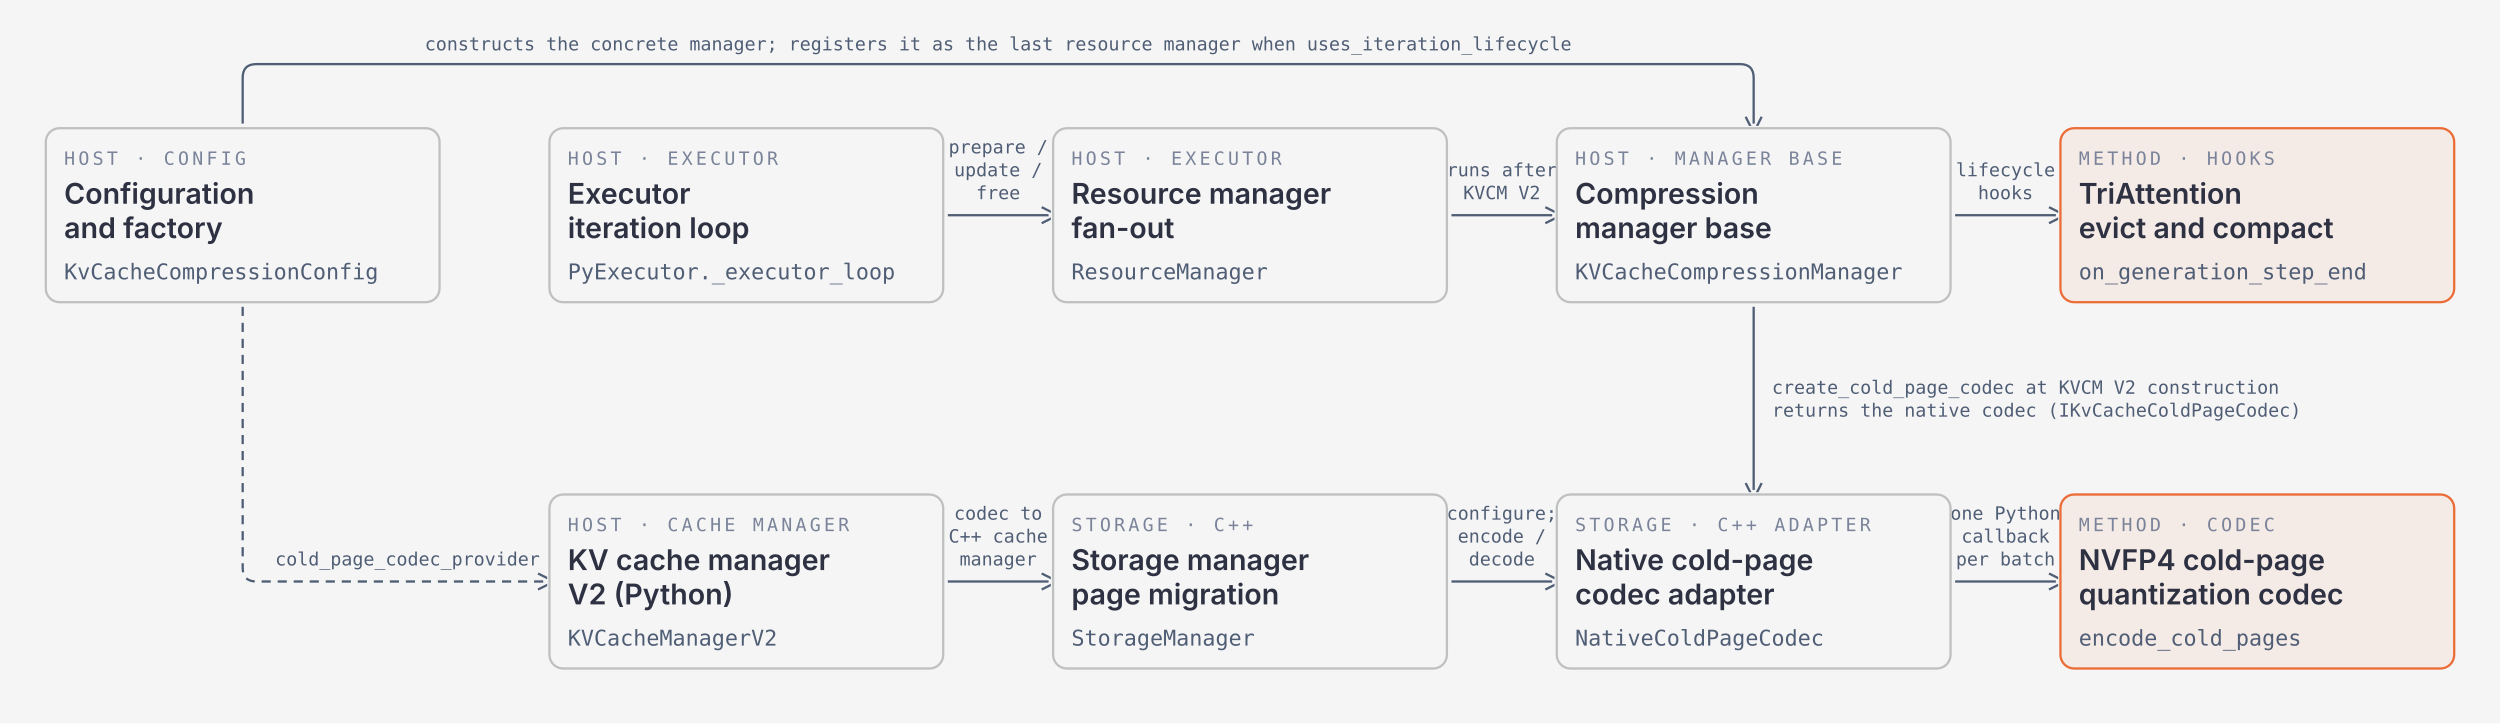
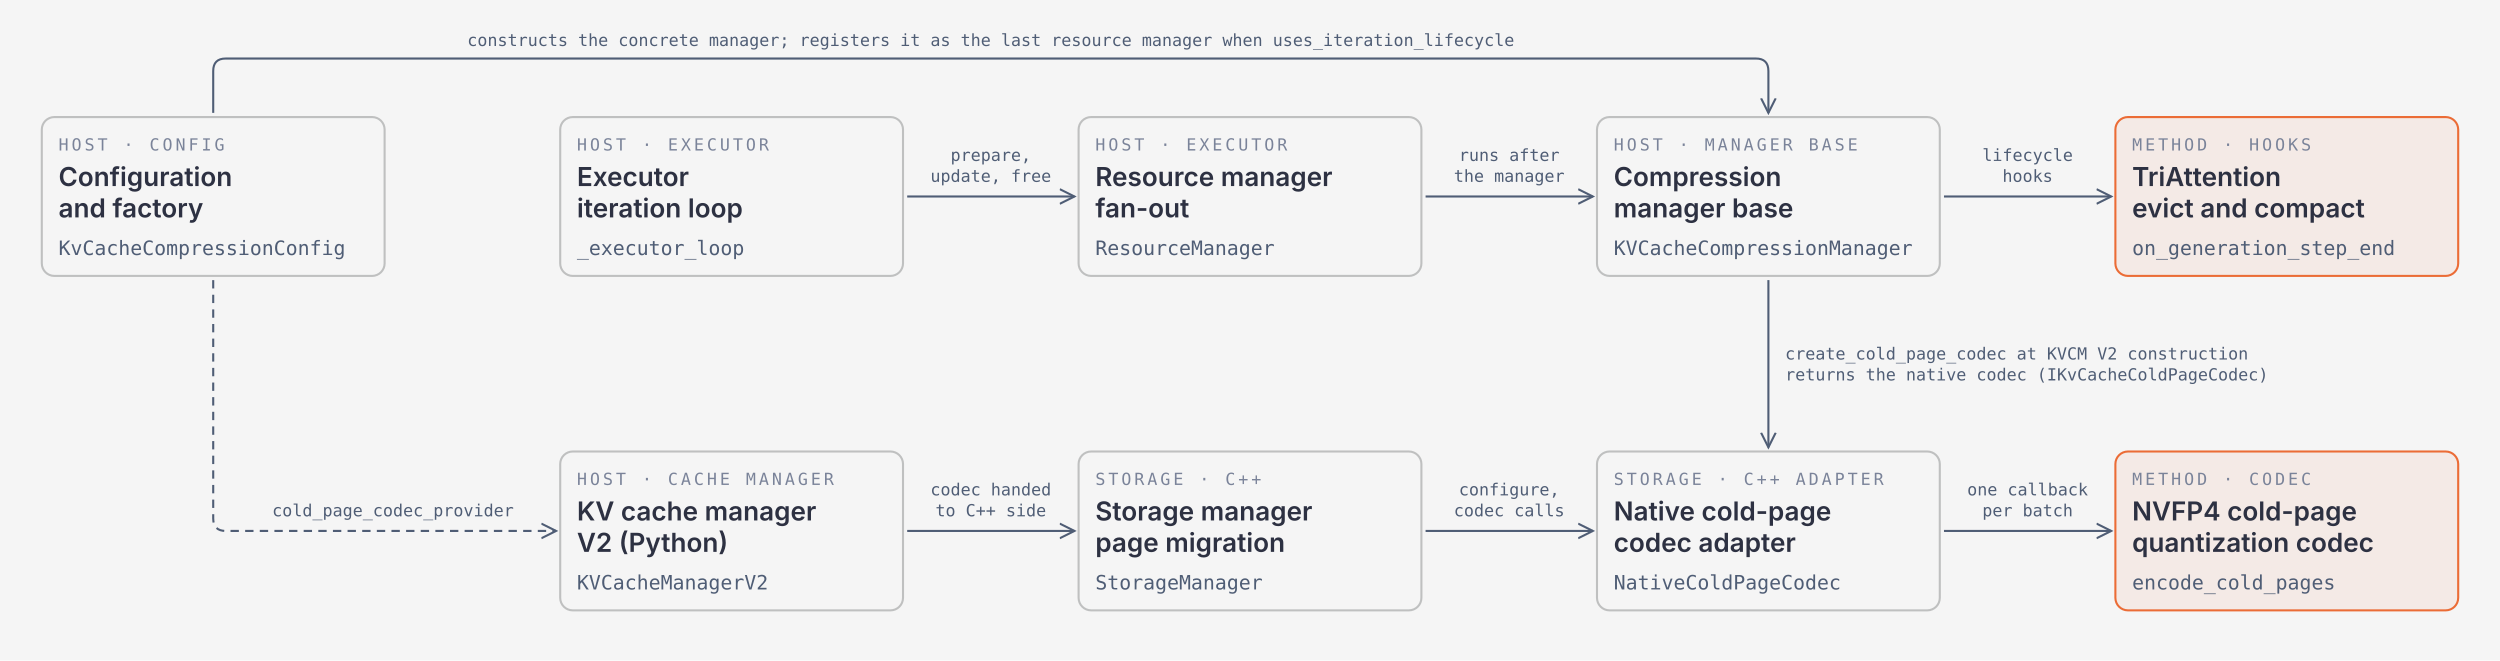
- <svg xmlns="http://www.w3.org/2000/svg" viewBox="0 0 1092 316" width="1092" height="316">
+ <svg xmlns="http://www.w3.org/2000/svg" viewBox="0 0 1196 316" width="1196" height="316">
  <defs>
    <marker id="ah" markerWidth="8" markerHeight="8" refX="7" refY="4" orient="auto" markerUnits="userSpaceOnUse">
-       <path d="M4,0.5 L11,4 L4,7.5" fill="none" stroke="#4f5d75" stroke-width="1" />
+       <path d="M0,0.5 L7,4 L0,7.5" fill="none" stroke="#4f5d75" stroke-width="1" />
    </marker>
  </defs>
-   <rect x="0" y="0" width="1092" height="316" fill="#f5f5f5" />
-   <path d="M106,54 L106,34 Q106,28 112,28 L760,28 Q766,28 766,34 L766,54" fill="none" stroke="#4f5d75" stroke-width="1" marker-end="url(#ah)" />
-   <text x="436" y="22" font-family="'Geist Mono','SFMono-Regular',Menlo,Consolas,monospace" font-size="8" font-weight="400" fill="#4f5d75" text-anchor="middle">constructs the concrete manager; registers it as the last resource manager when uses_iteration_lifecycle</text>
-   <path d="M106,134 L106,248 Q106,254 112,254 L238,254" fill="none" stroke="#4f5d75" stroke-width="1" stroke-dasharray="4,3" marker-end="url(#ah)" />
-   <text x="178" y="247" font-family="'Geist Mono','SFMono-Regular',Menlo,Consolas,monospace" font-size="8" font-weight="400" fill="#4f5d75" text-anchor="middle">cold_page_codec_provider</text>
-   <path d="M414,94 L458,94" fill="none" stroke="#4f5d75" stroke-width="1" marker-end="url(#ah)" />
-   <text x="436" y="67" font-family="'Geist Mono','SFMono-Regular',Menlo,Consolas,monospace" font-size="8" font-weight="400" fill="#4f5d75" text-anchor="middle">prepare /</text>
-   <text x="436" y="77" font-family="'Geist Mono','SFMono-Regular',Menlo,Consolas,monospace" font-size="8" font-weight="400" fill="#4f5d75" text-anchor="middle">update /</text>
-   <text x="436" y="87" font-family="'Geist Mono','SFMono-Regular',Menlo,Consolas,monospace" font-size="8" font-weight="400" fill="#4f5d75" text-anchor="middle">free</text>
-   <path d="M634,94 L678,94" fill="none" stroke="#4f5d75" stroke-width="1" marker-end="url(#ah)" />
-   <text x="656" y="77" font-family="'Geist Mono','SFMono-Regular',Menlo,Consolas,monospace" font-size="8" font-weight="400" fill="#4f5d75" text-anchor="middle">runs after</text>
-   <text x="656" y="87" font-family="'Geist Mono','SFMono-Regular',Menlo,Consolas,monospace" font-size="8" font-weight="400" fill="#4f5d75" text-anchor="middle">KVCM V2</text>
-   <path d="M854,94 L898,94" fill="none" stroke="#4f5d75" stroke-width="1" marker-end="url(#ah)" />
-   <text x="876" y="77" font-family="'Geist Mono','SFMono-Regular',Menlo,Consolas,monospace" font-size="8" font-weight="400" fill="#4f5d75" text-anchor="middle">lifecycle</text>
-   <text x="876" y="87" font-family="'Geist Mono','SFMono-Regular',Menlo,Consolas,monospace" font-size="8" font-weight="400" fill="#4f5d75" text-anchor="middle">hooks</text>
-   <path d="M766,134 L766,214" fill="none" stroke="#4f5d75" stroke-width="1" marker-end="url(#ah)" />
-   <text x="774" y="172" font-family="'Geist Mono','SFMono-Regular',Menlo,Consolas,monospace" font-size="8" font-weight="400" fill="#4f5d75" text-anchor="start">create_cold_page_codec at KVCM V2 construction</text>
-   <text x="774" y="182" font-family="'Geist Mono','SFMono-Regular',Menlo,Consolas,monospace" font-size="8" font-weight="400" fill="#4f5d75" text-anchor="start">returns the native codec (IKvCacheColdPageCodec)</text>
-   <path d="M414,254 L458,254" fill="none" stroke="#4f5d75" stroke-width="1" marker-end="url(#ah)" />
-   <text x="436" y="227" font-family="'Geist Mono','SFMono-Regular',Menlo,Consolas,monospace" font-size="8" font-weight="400" fill="#4f5d75" text-anchor="middle">codec to</text>
-   <text x="436" y="237" font-family="'Geist Mono','SFMono-Regular',Menlo,Consolas,monospace" font-size="8" font-weight="400" fill="#4f5d75" text-anchor="middle">C++ cache</text>
-   <text x="436" y="247" font-family="'Geist Mono','SFMono-Regular',Menlo,Consolas,monospace" font-size="8" font-weight="400" fill="#4f5d75" text-anchor="middle">manager</text>
-   <path d="M634,254 L678,254" fill="none" stroke="#4f5d75" stroke-width="1" marker-end="url(#ah)" />
-   <text x="656" y="227" font-family="'Geist Mono','SFMono-Regular',Menlo,Consolas,monospace" font-size="8" font-weight="400" fill="#4f5d75" text-anchor="middle">configure;</text>
-   <text x="656" y="237" font-family="'Geist Mono','SFMono-Regular',Menlo,Consolas,monospace" font-size="8" font-weight="400" fill="#4f5d75" text-anchor="middle">encode /</text>
-   <text x="656" y="247" font-family="'Geist Mono','SFMono-Regular',Menlo,Consolas,monospace" font-size="8" font-weight="400" fill="#4f5d75" text-anchor="middle">decode</text>
-   <path d="M854,254 L898,254" fill="none" stroke="#4f5d75" stroke-width="1" marker-end="url(#ah)" />
-   <text x="876" y="227" font-family="'Geist Mono','SFMono-Regular',Menlo,Consolas,monospace" font-size="8" font-weight="400" fill="#4f5d75" text-anchor="middle">one Python</text>
-   <text x="876" y="237" font-family="'Geist Mono','SFMono-Regular',Menlo,Consolas,monospace" font-size="8" font-weight="400" fill="#4f5d75" text-anchor="middle">callback</text>
-   <text x="876" y="247" font-family="'Geist Mono','SFMono-Regular',Menlo,Consolas,monospace" font-size="8" font-weight="400" fill="#4f5d75" text-anchor="middle">per batch</text>
-   <rect x="20" y="56" width="172" height="76" rx="6" fill="#f5f5f5" stroke="#bfc0c0" stroke-width="1" />
+   <rect x="0" y="0" width="1196" height="316" fill="#f5f5f5" />
+   <path d="M102,54 L102,34 Q102,28 108,28 L840,28 Q846,28 846,34 L846,54" fill="none" stroke="#4f5d75" stroke-width="1" marker-end="url(#ah)" />
+   <text x="474" y="22" font-family="'Geist Mono','SFMono-Regular',Menlo,Consolas,monospace" font-size="8" font-weight="400" fill="#4f5d75" text-anchor="middle">constructs the concrete manager; registers it as the last resource manager when uses_iteration_lifecycle</text>
+   <path d="M102,134 L102,248 Q102,254 108,254 L266,254" fill="none" stroke="#4f5d75" stroke-width="1" stroke-dasharray="4,3" marker-end="url(#ah)" />
+   <text x="188" y="247" font-family="'Geist Mono','SFMono-Regular',Menlo,Consolas,monospace" font-size="8" font-weight="400" fill="#4f5d75" text-anchor="middle">cold_page_codec_provider</text>
+   <path d="M434,94 L514,94" fill="none" stroke="#4f5d75" stroke-width="1" marker-end="url(#ah)" />
+   <text x="474" y="77" font-family="'Geist Mono','SFMono-Regular',Menlo,Consolas,monospace" font-size="8" font-weight="400" fill="#4f5d75" text-anchor="middle">prepare,</text>
+   <text x="474" y="87" font-family="'Geist Mono','SFMono-Regular',Menlo,Consolas,monospace" font-size="8" font-weight="400" fill="#4f5d75" text-anchor="middle">update, free</text>
+   <path d="M682,94 L762,94" fill="none" stroke="#4f5d75" stroke-width="1" marker-end="url(#ah)" />
+   <text x="722" y="77" font-family="'Geist Mono','SFMono-Regular',Menlo,Consolas,monospace" font-size="8" font-weight="400" fill="#4f5d75" text-anchor="middle">runs after</text>
+   <text x="722" y="87" font-family="'Geist Mono','SFMono-Regular',Menlo,Consolas,monospace" font-size="8" font-weight="400" fill="#4f5d75" text-anchor="middle">the manager</text>
+   <path d="M930,94 L1010,94" fill="none" stroke="#4f5d75" stroke-width="1" marker-end="url(#ah)" />
+   <text x="970" y="77" font-family="'Geist Mono','SFMono-Regular',Menlo,Consolas,monospace" font-size="8" font-weight="400" fill="#4f5d75" text-anchor="middle">lifecycle</text>
+   <text x="970" y="87" font-family="'Geist Mono','SFMono-Regular',Menlo,Consolas,monospace" font-size="8" font-weight="400" fill="#4f5d75" text-anchor="middle">hooks</text>
+   <path d="M846,134 L846,214" fill="none" stroke="#4f5d75" stroke-width="1" marker-end="url(#ah)" />
+   <text x="854" y="172" font-family="'Geist Mono','SFMono-Regular',Menlo,Consolas,monospace" font-size="8" font-weight="400" fill="#4f5d75" text-anchor="start">create_cold_page_codec at KVCM V2 construction</text>
+   <text x="854" y="182" font-family="'Geist Mono','SFMono-Regular',Menlo,Consolas,monospace" font-size="8" font-weight="400" fill="#4f5d75" text-anchor="start">returns the native codec (IKvCacheColdPageCodec)</text>
+   <path d="M434,254 L514,254" fill="none" stroke="#4f5d75" stroke-width="1" marker-end="url(#ah)" />
+   <text x="474" y="237" font-family="'Geist Mono','SFMono-Regular',Menlo,Consolas,monospace" font-size="8" font-weight="400" fill="#4f5d75" text-anchor="middle">codec handed</text>
+   <text x="474" y="247" font-family="'Geist Mono','SFMono-Regular',Menlo,Consolas,monospace" font-size="8" font-weight="400" fill="#4f5d75" text-anchor="middle">to C++ side</text>
+   <path d="M682,254 L762,254" fill="none" stroke="#4f5d75" stroke-width="1" marker-end="url(#ah)" />
+   <text x="722" y="237" font-family="'Geist Mono','SFMono-Regular',Menlo,Consolas,monospace" font-size="8" font-weight="400" fill="#4f5d75" text-anchor="middle">configure,</text>
+   <text x="722" y="247" font-family="'Geist Mono','SFMono-Regular',Menlo,Consolas,monospace" font-size="8" font-weight="400" fill="#4f5d75" text-anchor="middle">codec calls</text>
+   <path d="M930,254 L1010,254" fill="none" stroke="#4f5d75" stroke-width="1" marker-end="url(#ah)" />
+   <text x="970" y="237" font-family="'Geist Mono','SFMono-Regular',Menlo,Consolas,monospace" font-size="8" font-weight="400" fill="#4f5d75" text-anchor="middle">one callback</text>
+   <text x="970" y="247" font-family="'Geist Mono','SFMono-Regular',Menlo,Consolas,monospace" font-size="8" font-weight="400" fill="#4f5d75" text-anchor="middle">per batch</text>
+   <rect x="20" y="56" width="164" height="76" rx="6" fill="#f5f5f5" stroke="#bfc0c0" stroke-width="1" />
  <text x="28" y="72" font-family="'Geist Mono','SFMono-Regular',Menlo,Consolas,monospace" font-size="8" font-weight="500" fill="#7a8399" text-anchor="start" letter-spacing="1.4">HOST · CONFIG</text>
  <text x="28" y="89" font-family="'Geist','Inter',system-ui,-apple-system,'Segoe UI',sans-serif" font-size="12.5" font-weight="600" fill="#2d3142" text-anchor="start">Configuration</text>
  <text x="28" y="104" font-family="'Geist','Inter',system-ui,-apple-system,'Segoe UI',sans-serif" font-size="12.5" font-weight="600" fill="#2d3142" text-anchor="start">and factory</text>
  <text x="28" y="122" font-family="'Geist Mono','SFMono-Regular',Menlo,Consolas,monospace" font-size="9.5" font-weight="400" fill="#4f5d75" text-anchor="start">KvCacheCompressionConfig</text>
-   <rect x="240" y="56" width="172" height="76" rx="6" fill="#f5f5f5" stroke="#bfc0c0" stroke-width="1" />
-   <text x="248" y="72" font-family="'Geist Mono','SFMono-Regular',Menlo,Consolas,monospace" font-size="8" font-weight="500" fill="#7a8399" text-anchor="start" letter-spacing="1.4">HOST · EXECUTOR</text>
-   <text x="248" y="89" font-family="'Geist','Inter',system-ui,-apple-system,'Segoe UI',sans-serif" font-size="12.5" font-weight="600" fill="#2d3142" text-anchor="start">Executor</text>
-   <text x="248" y="104" font-family="'Geist','Inter',system-ui,-apple-system,'Segoe UI',sans-serif" font-size="12.5" font-weight="600" fill="#2d3142" text-anchor="start">iteration loop</text>
-   <text x="248" y="122" font-family="'Geist Mono','SFMono-Regular',Menlo,Consolas,monospace" font-size="9.5" font-weight="400" fill="#4f5d75" text-anchor="start">PyExecutor._executor_loop</text>
-   <rect x="460" y="56" width="172" height="76" rx="6" fill="#f5f5f5" stroke="#bfc0c0" stroke-width="1" />
-   <text x="468" y="72" font-family="'Geist Mono','SFMono-Regular',Menlo,Consolas,monospace" font-size="8" font-weight="500" fill="#7a8399" text-anchor="start" letter-spacing="1.4">HOST · EXECUTOR</text>
-   <text x="468" y="89" font-family="'Geist','Inter',system-ui,-apple-system,'Segoe UI',sans-serif" font-size="12.5" font-weight="600" fill="#2d3142" text-anchor="start">Resource manager</text>
-   <text x="468" y="104" font-family="'Geist','Inter',system-ui,-apple-system,'Segoe UI',sans-serif" font-size="12.5" font-weight="600" fill="#2d3142" text-anchor="start">fan-out</text>
-   <text x="468" y="122" font-family="'Geist Mono','SFMono-Regular',Menlo,Consolas,monospace" font-size="9.5" font-weight="400" fill="#4f5d75" text-anchor="start">ResourceManager</text>
-   <rect x="680" y="56" width="172" height="76" rx="6" fill="#f5f5f5" stroke="#bfc0c0" stroke-width="1" />
-   <text x="688" y="72" font-family="'Geist Mono','SFMono-Regular',Menlo,Consolas,monospace" font-size="8" font-weight="500" fill="#7a8399" text-anchor="start" letter-spacing="1.4">HOST · MANAGER BASE</text>
-   <text x="688" y="89" font-family="'Geist','Inter',system-ui,-apple-system,'Segoe UI',sans-serif" font-size="12.5" font-weight="600" fill="#2d3142" text-anchor="start">Compression</text>
-   <text x="688" y="104" font-family="'Geist','Inter',system-ui,-apple-system,'Segoe UI',sans-serif" font-size="12.5" font-weight="600" fill="#2d3142" text-anchor="start">manager base</text>
-   <text x="688" y="122" font-family="'Geist Mono','SFMono-Regular',Menlo,Consolas,monospace" font-size="9.5" font-weight="400" fill="#4f5d75" text-anchor="start">KVCacheCompressionManager</text>
-   <rect x="900" y="56" width="172" height="76" rx="6" fill="rgba(235,108,54,0.08)" stroke="#eb6c36" stroke-width="1" />
-   <text x="908" y="72" font-family="'Geist Mono','SFMono-Regular',Menlo,Consolas,monospace" font-size="8" font-weight="500" fill="#7a8399" text-anchor="start" letter-spacing="1.4">METHOD · HOOKS</text>
-   <text x="908" y="89" font-family="'Geist','Inter',system-ui,-apple-system,'Segoe UI',sans-serif" font-size="12.5" font-weight="600" fill="#2d3142" text-anchor="start">TriAttention</text>
-   <text x="908" y="104" font-family="'Geist','Inter',system-ui,-apple-system,'Segoe UI',sans-serif" font-size="12.5" font-weight="600" fill="#2d3142" text-anchor="start">evict and compact</text>
-   <text x="908" y="122" font-family="'Geist Mono','SFMono-Regular',Menlo,Consolas,monospace" font-size="9.5" font-weight="400" fill="#4f5d75" text-anchor="start">on_generation_step_end</text>
-   <rect x="240" y="216" width="172" height="76" rx="6" fill="#f5f5f5" stroke="#bfc0c0" stroke-width="1" />
-   <text x="248" y="232" font-family="'Geist Mono','SFMono-Regular',Menlo,Consolas,monospace" font-size="8" font-weight="500" fill="#7a8399" text-anchor="start" letter-spacing="1.4">HOST · CACHE MANAGER</text>
-   <text x="248" y="249" font-family="'Geist','Inter',system-ui,-apple-system,'Segoe UI',sans-serif" font-size="12.5" font-weight="600" fill="#2d3142" text-anchor="start">KV cache manager</text>
-   <text x="248" y="264" font-family="'Geist','Inter',system-ui,-apple-system,'Segoe UI',sans-serif" font-size="12.5" font-weight="600" fill="#2d3142" text-anchor="start">V2 (Python)</text>
-   <text x="248" y="282" font-family="'Geist Mono','SFMono-Regular',Menlo,Consolas,monospace" font-size="9.5" font-weight="400" fill="#4f5d75" text-anchor="start">KVCacheManagerV2</text>
-   <rect x="460" y="216" width="172" height="76" rx="6" fill="#f5f5f5" stroke="#bfc0c0" stroke-width="1" />
-   <text x="468" y="232" font-family="'Geist Mono','SFMono-Regular',Menlo,Consolas,monospace" font-size="8" font-weight="500" fill="#7a8399" text-anchor="start" letter-spacing="1.4">STORAGE · C++</text>
-   <text x="468" y="249" font-family="'Geist','Inter',system-ui,-apple-system,'Segoe UI',sans-serif" font-size="12.5" font-weight="600" fill="#2d3142" text-anchor="start">Storage manager</text>
-   <text x="468" y="264" font-family="'Geist','Inter',system-ui,-apple-system,'Segoe UI',sans-serif" font-size="12.5" font-weight="600" fill="#2d3142" text-anchor="start">page migration</text>
-   <text x="468" y="282" font-family="'Geist Mono','SFMono-Regular',Menlo,Consolas,monospace" font-size="9.5" font-weight="400" fill="#4f5d75" text-anchor="start">StorageManager</text>
-   <rect x="680" y="216" width="172" height="76" rx="6" fill="#f5f5f5" stroke="#bfc0c0" stroke-width="1" />
-   <text x="688" y="232" font-family="'Geist Mono','SFMono-Regular',Menlo,Consolas,monospace" font-size="8" font-weight="500" fill="#7a8399" text-anchor="start" letter-spacing="1.4">STORAGE · C++ ADAPTER</text>
-   <text x="688" y="249" font-family="'Geist','Inter',system-ui,-apple-system,'Segoe UI',sans-serif" font-size="12.5" font-weight="600" fill="#2d3142" text-anchor="start">Native cold-page</text>
-   <text x="688" y="264" font-family="'Geist','Inter',system-ui,-apple-system,'Segoe UI',sans-serif" font-size="12.5" font-weight="600" fill="#2d3142" text-anchor="start">codec adapter</text>
-   <text x="688" y="282" font-family="'Geist Mono','SFMono-Regular',Menlo,Consolas,monospace" font-size="9.5" font-weight="400" fill="#4f5d75" text-anchor="start">NativeColdPageCodec</text>
-   <rect x="900" y="216" width="172" height="76" rx="6" fill="rgba(235,108,54,0.08)" stroke="#eb6c36" stroke-width="1" />
-   <text x="908" y="232" font-family="'Geist Mono','SFMono-Regular',Menlo,Consolas,monospace" font-size="8" font-weight="500" fill="#7a8399" text-anchor="start" letter-spacing="1.4">METHOD · CODEC</text>
-   <text x="908" y="249" font-family="'Geist','Inter',system-ui,-apple-system,'Segoe UI',sans-serif" font-size="12.5" font-weight="600" fill="#2d3142" text-anchor="start">NVFP4 cold-page</text>
-   <text x="908" y="264" font-family="'Geist','Inter',system-ui,-apple-system,'Segoe UI',sans-serif" font-size="12.5" font-weight="600" fill="#2d3142" text-anchor="start">quantization codec</text>
-   <text x="908" y="282" font-family="'Geist Mono','SFMono-Regular',Menlo,Consolas,monospace" font-size="9.5" font-weight="400" fill="#4f5d75" text-anchor="start">encode_cold_pages</text>
+   <rect x="268" y="56" width="164" height="76" rx="6" fill="#f5f5f5" stroke="#bfc0c0" stroke-width="1" />
+   <text x="276" y="72" font-family="'Geist Mono','SFMono-Regular',Menlo,Consolas,monospace" font-size="8" font-weight="500" fill="#7a8399" text-anchor="start" letter-spacing="1.4">HOST · EXECUTOR</text>
+   <text x="276" y="89" font-family="'Geist','Inter',system-ui,-apple-system,'Segoe UI',sans-serif" font-size="12.5" font-weight="600" fill="#2d3142" text-anchor="start">Executor</text>
+   <text x="276" y="104" font-family="'Geist','Inter',system-ui,-apple-system,'Segoe UI',sans-serif" font-size="12.5" font-weight="600" fill="#2d3142" text-anchor="start">iteration loop</text>
+   <text x="276" y="122" font-family="'Geist Mono','SFMono-Regular',Menlo,Consolas,monospace" font-size="9.5" font-weight="400" fill="#4f5d75" text-anchor="start">_executor_loop</text>
+   <rect x="516" y="56" width="164" height="76" rx="6" fill="#f5f5f5" stroke="#bfc0c0" stroke-width="1" />
+   <text x="524" y="72" font-family="'Geist Mono','SFMono-Regular',Menlo,Consolas,monospace" font-size="8" font-weight="500" fill="#7a8399" text-anchor="start" letter-spacing="1.4">HOST · EXECUTOR</text>
+   <text x="524" y="89" font-family="'Geist','Inter',system-ui,-apple-system,'Segoe UI',sans-serif" font-size="12.5" font-weight="600" fill="#2d3142" text-anchor="start">Resource manager</text>
+   <text x="524" y="104" font-family="'Geist','Inter',system-ui,-apple-system,'Segoe UI',sans-serif" font-size="12.5" font-weight="600" fill="#2d3142" text-anchor="start">fan-out</text>
+   <text x="524" y="122" font-family="'Geist Mono','SFMono-Regular',Menlo,Consolas,monospace" font-size="9.5" font-weight="400" fill="#4f5d75" text-anchor="start">ResourceManager</text>
+   <rect x="764" y="56" width="164" height="76" rx="6" fill="#f5f5f5" stroke="#bfc0c0" stroke-width="1" />
+   <text x="772" y="72" font-family="'Geist Mono','SFMono-Regular',Menlo,Consolas,monospace" font-size="8" font-weight="500" fill="#7a8399" text-anchor="start" letter-spacing="1.4">HOST · MANAGER BASE</text>
+   <text x="772" y="89" font-family="'Geist','Inter',system-ui,-apple-system,'Segoe UI',sans-serif" font-size="12.5" font-weight="600" fill="#2d3142" text-anchor="start">Compression</text>
+   <text x="772" y="104" font-family="'Geist','Inter',system-ui,-apple-system,'Segoe UI',sans-serif" font-size="12.5" font-weight="600" fill="#2d3142" text-anchor="start">manager base</text>
+   <text x="772" y="122" font-family="'Geist Mono','SFMono-Regular',Menlo,Consolas,monospace" font-size="9.5" font-weight="400" fill="#4f5d75" text-anchor="start">KVCacheCompressionManager</text>
+   <rect x="1012" y="56" width="164" height="76" rx="6" fill="rgba(235,108,54,0.08)" stroke="#eb6c36" stroke-width="1" />
+   <text x="1020" y="72" font-family="'Geist Mono','SFMono-Regular',Menlo,Consolas,monospace" font-size="8" font-weight="500" fill="#7a8399" text-anchor="start" letter-spacing="1.4">METHOD · HOOKS</text>
+   <text x="1020" y="89" font-family="'Geist','Inter',system-ui,-apple-system,'Segoe UI',sans-serif" font-size="12.5" font-weight="600" fill="#2d3142" text-anchor="start">TriAttention</text>
+   <text x="1020" y="104" font-family="'Geist','Inter',system-ui,-apple-system,'Segoe UI',sans-serif" font-size="12.5" font-weight="600" fill="#2d3142" text-anchor="start">evict and compact</text>
+   <text x="1020" y="122" font-family="'Geist Mono','SFMono-Regular',Menlo,Consolas,monospace" font-size="9.5" font-weight="400" fill="#4f5d75" text-anchor="start">on_generation_step_end</text>
+   <rect x="268" y="216" width="164" height="76" rx="6" fill="#f5f5f5" stroke="#bfc0c0" stroke-width="1" />
+   <text x="276" y="232" font-family="'Geist Mono','SFMono-Regular',Menlo,Consolas,monospace" font-size="8" font-weight="500" fill="#7a8399" text-anchor="start" letter-spacing="1.4">HOST · CACHE MANAGER</text>
+   <text x="276" y="249" font-family="'Geist','Inter',system-ui,-apple-system,'Segoe UI',sans-serif" font-size="12.5" font-weight="600" fill="#2d3142" text-anchor="start">KV cache manager</text>
+   <text x="276" y="264" font-family="'Geist','Inter',system-ui,-apple-system,'Segoe UI',sans-serif" font-size="12.5" font-weight="600" fill="#2d3142" text-anchor="start">V2 (Python)</text>
+   <text x="276" y="282" font-family="'Geist Mono','SFMono-Regular',Menlo,Consolas,monospace" font-size="9.5" font-weight="400" fill="#4f5d75" text-anchor="start">KVCacheManagerV2</text>
+   <rect x="516" y="216" width="164" height="76" rx="6" fill="#f5f5f5" stroke="#bfc0c0" stroke-width="1" />
+   <text x="524" y="232" font-family="'Geist Mono','SFMono-Regular',Menlo,Consolas,monospace" font-size="8" font-weight="500" fill="#7a8399" text-anchor="start" letter-spacing="1.4">STORAGE · C++</text>
+   <text x="524" y="249" font-family="'Geist','Inter',system-ui,-apple-system,'Segoe UI',sans-serif" font-size="12.5" font-weight="600" fill="#2d3142" text-anchor="start">Storage manager</text>
+   <text x="524" y="264" font-family="'Geist','Inter',system-ui,-apple-system,'Segoe UI',sans-serif" font-size="12.5" font-weight="600" fill="#2d3142" text-anchor="start">page migration</text>
+   <text x="524" y="282" font-family="'Geist Mono','SFMono-Regular',Menlo,Consolas,monospace" font-size="9.5" font-weight="400" fill="#4f5d75" text-anchor="start">StorageManager</text>
+   <rect x="764" y="216" width="164" height="76" rx="6" fill="#f5f5f5" stroke="#bfc0c0" stroke-width="1" />
+   <text x="772" y="232" font-family="'Geist Mono','SFMono-Regular',Menlo,Consolas,monospace" font-size="8" font-weight="500" fill="#7a8399" text-anchor="start" letter-spacing="1.4">STORAGE · C++ ADAPTER</text>
+   <text x="772" y="249" font-family="'Geist','Inter',system-ui,-apple-system,'Segoe UI',sans-serif" font-size="12.5" font-weight="600" fill="#2d3142" text-anchor="start">Native cold-page</text>
+   <text x="772" y="264" font-family="'Geist','Inter',system-ui,-apple-system,'Segoe UI',sans-serif" font-size="12.5" font-weight="600" fill="#2d3142" text-anchor="start">codec adapter</text>
+   <text x="772" y="282" font-family="'Geist Mono','SFMono-Regular',Menlo,Consolas,monospace" font-size="9.5" font-weight="400" fill="#4f5d75" text-anchor="start">NativeColdPageCodec</text>
+   <rect x="1012" y="216" width="164" height="76" rx="6" fill="rgba(235,108,54,0.08)" stroke="#eb6c36" stroke-width="1" />
+   <text x="1020" y="232" font-family="'Geist Mono','SFMono-Regular',Menlo,Consolas,monospace" font-size="8" font-weight="500" fill="#7a8399" text-anchor="start" letter-spacing="1.4">METHOD · CODEC</text>
+   <text x="1020" y="249" font-family="'Geist','Inter',system-ui,-apple-system,'Segoe UI',sans-serif" font-size="12.5" font-weight="600" fill="#2d3142" text-anchor="start">NVFP4 cold-page</text>
+   <text x="1020" y="264" font-family="'Geist','Inter',system-ui,-apple-system,'Segoe UI',sans-serif" font-size="12.5" font-weight="600" fill="#2d3142" text-anchor="start">quantization codec</text>
+   <text x="1020" y="282" font-family="'Geist Mono','SFMono-Regular',Menlo,Consolas,monospace" font-size="9.5" font-weight="400" fill="#4f5d75" text-anchor="start">encode_cold_pages</text>
</svg>
